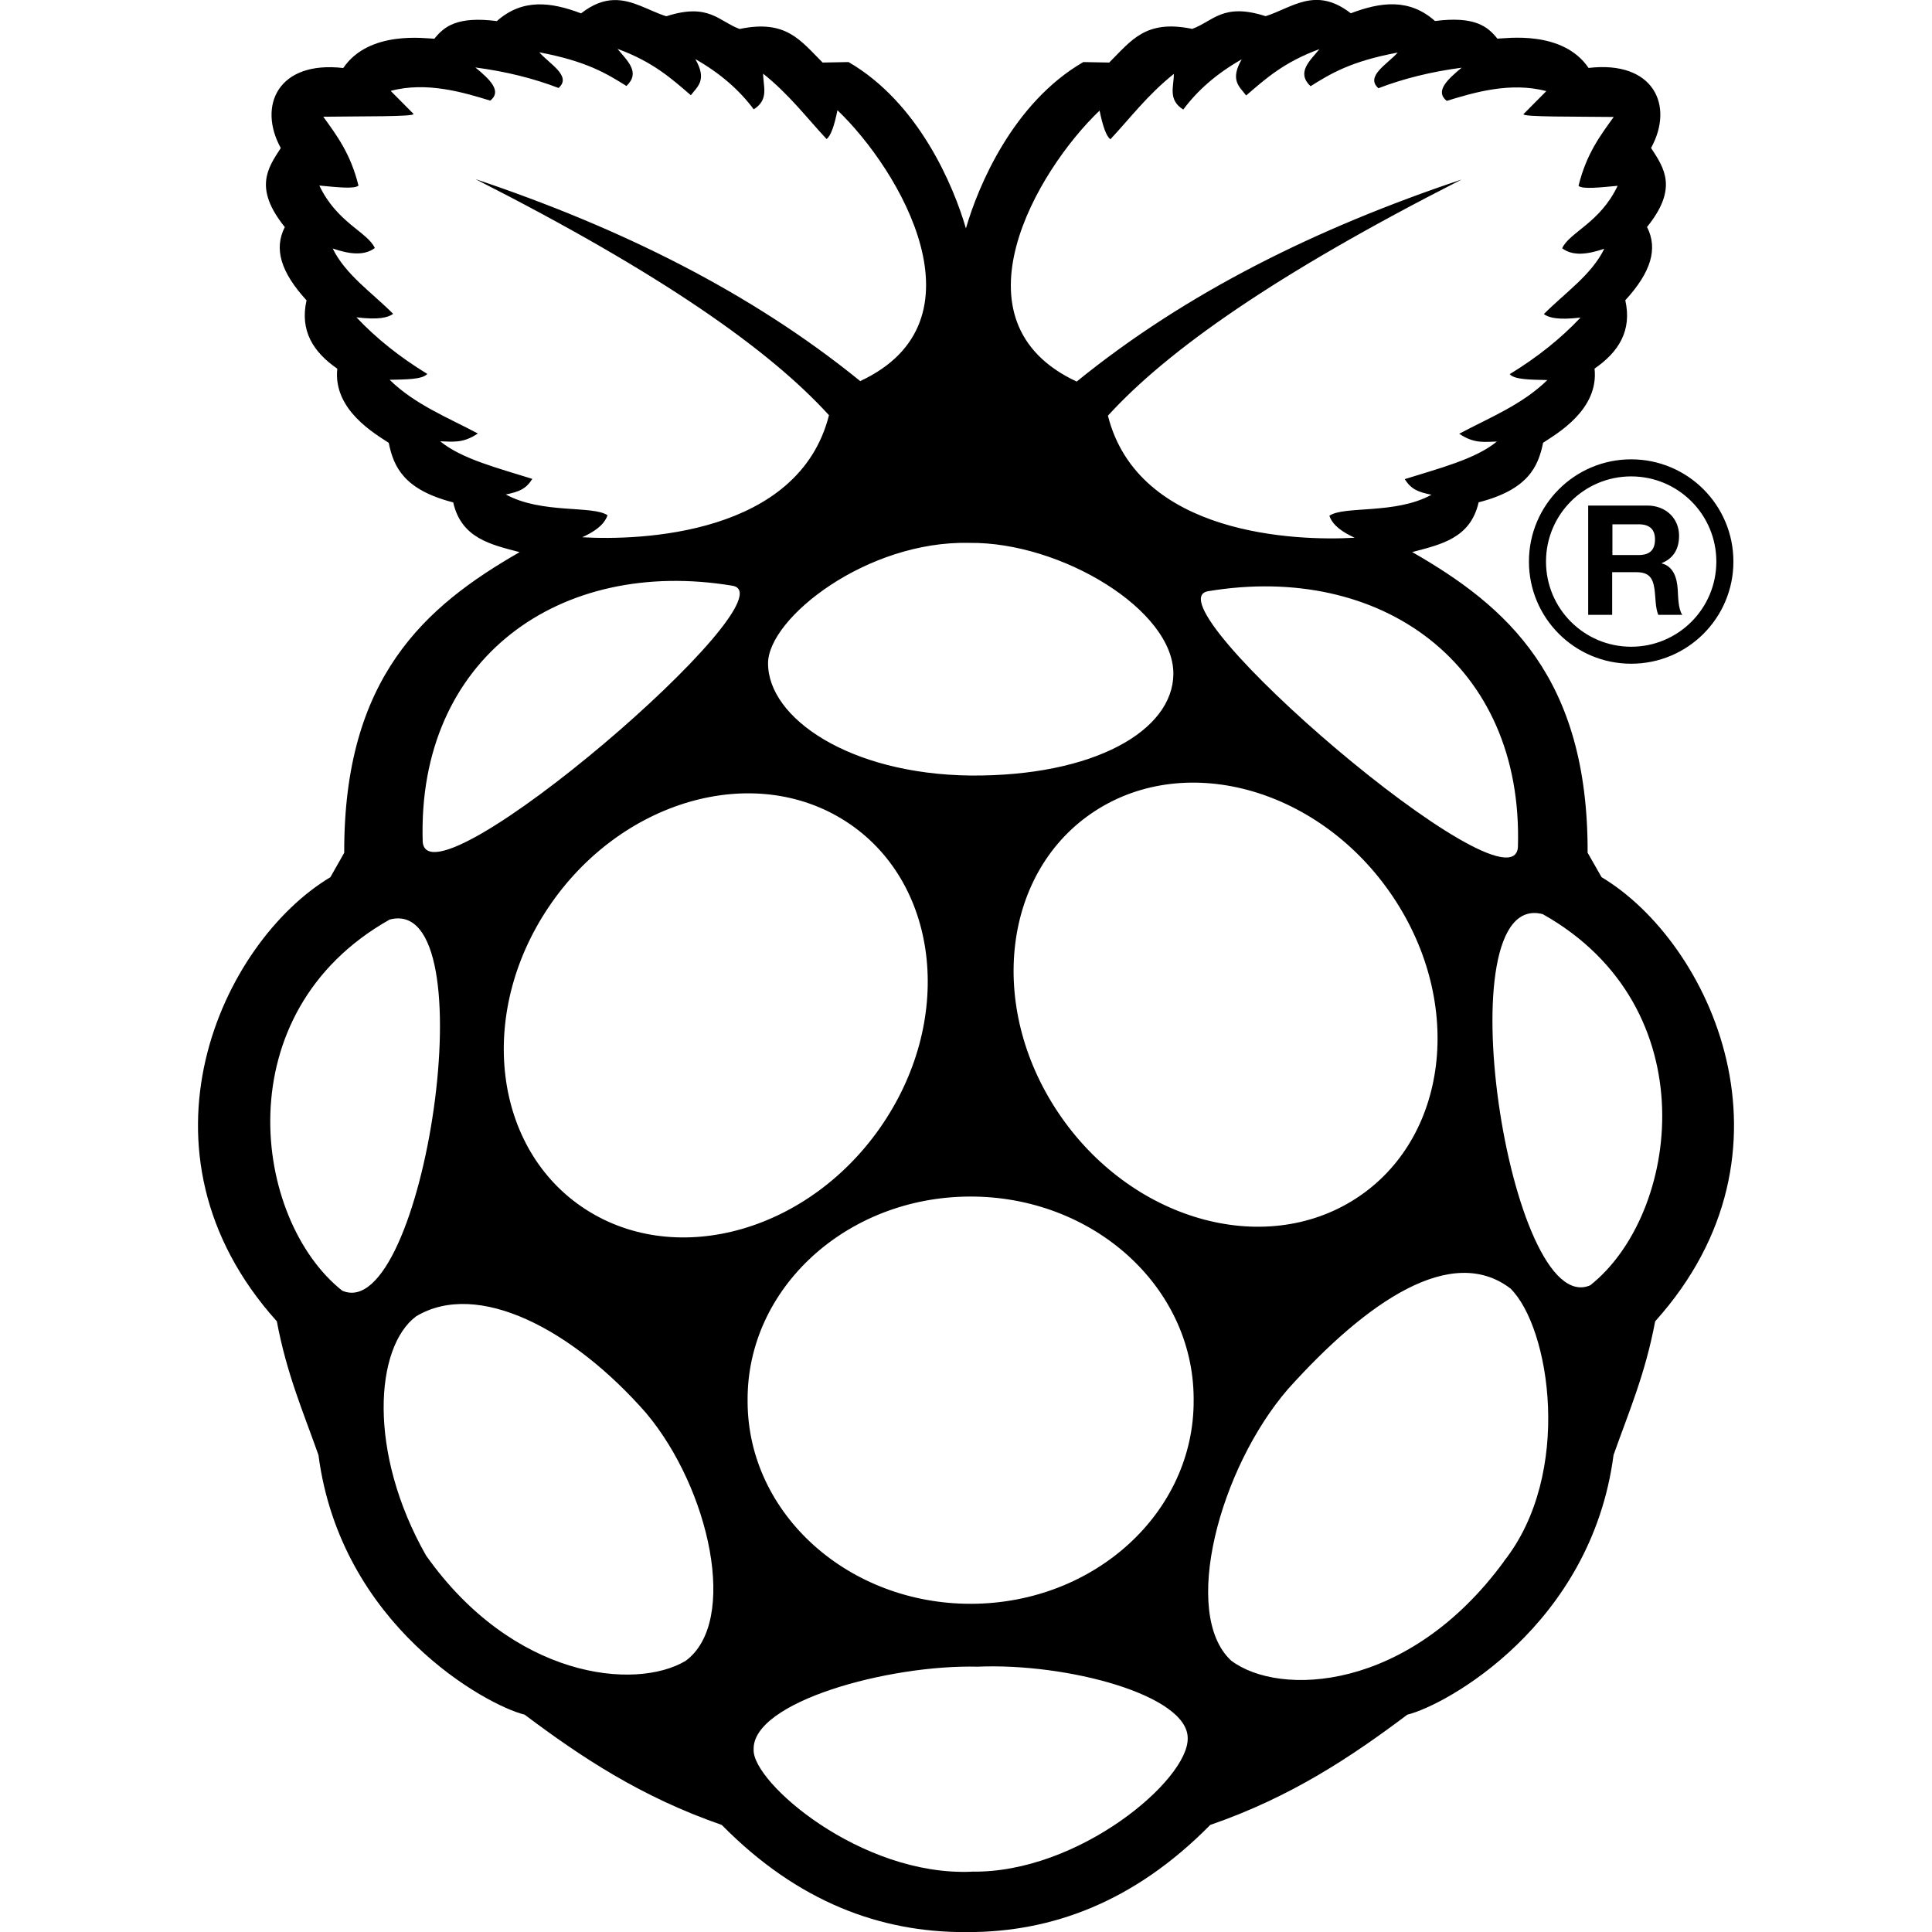
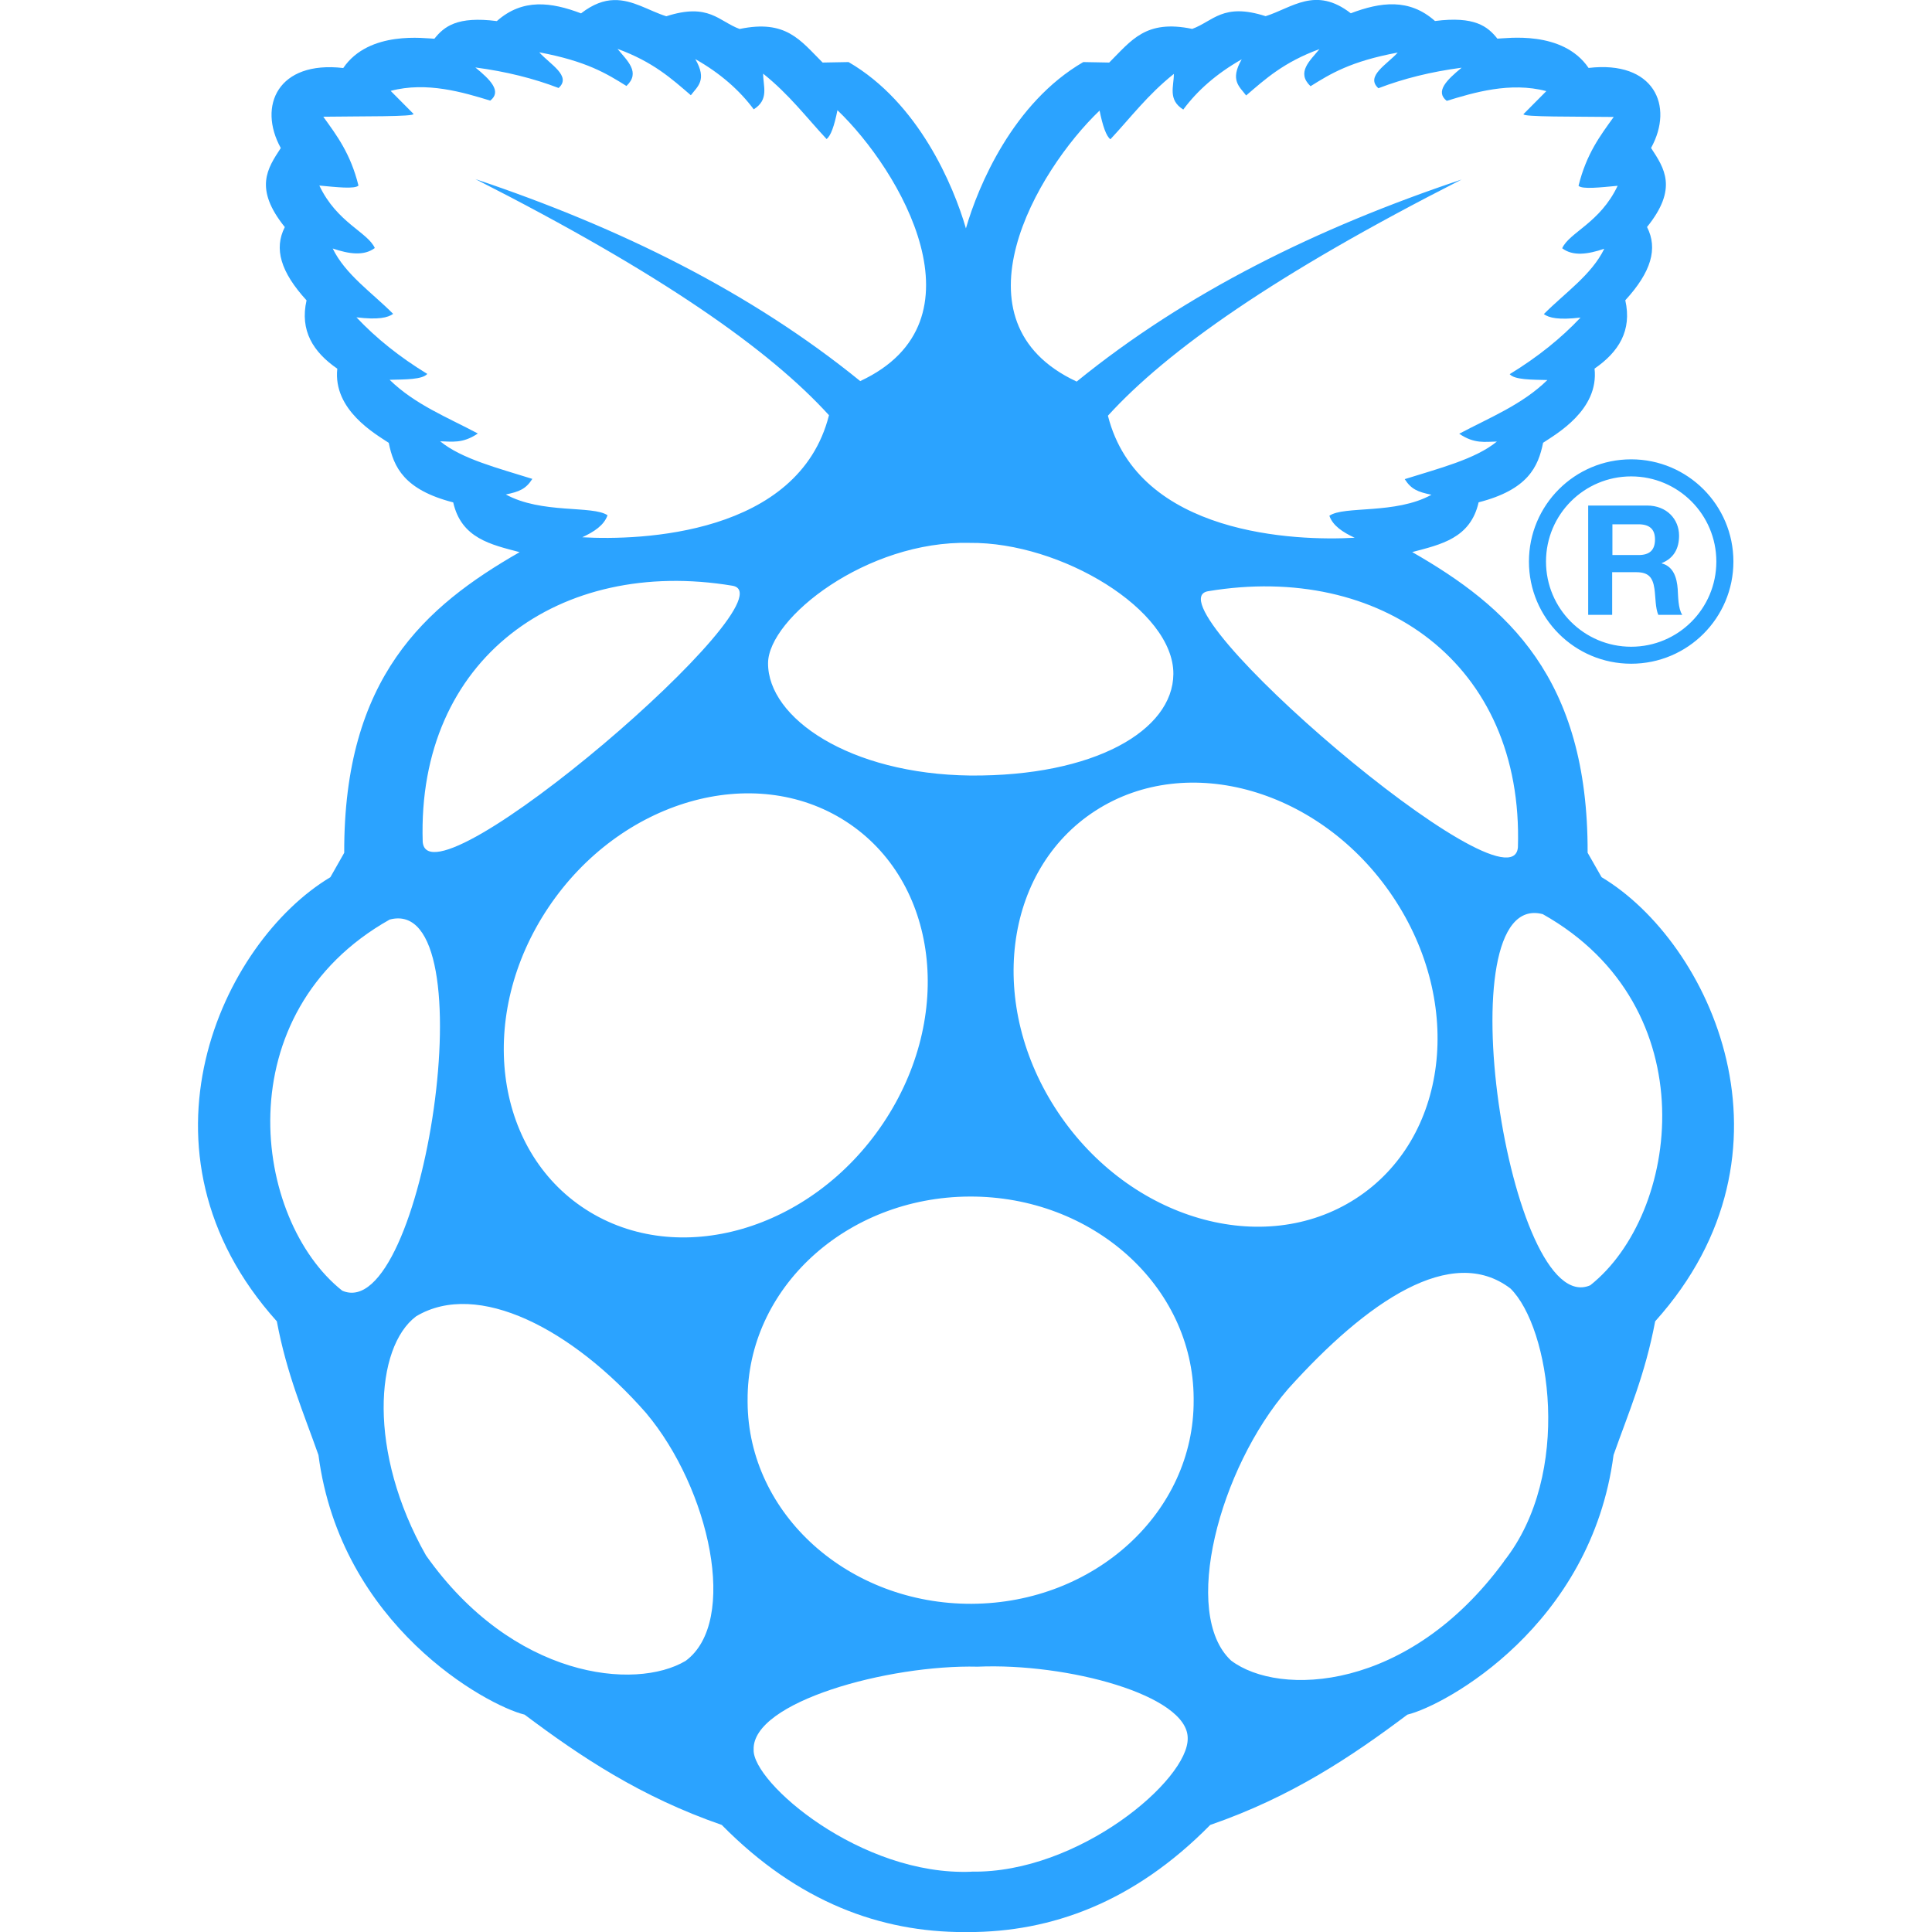
<svg xmlns="http://www.w3.org/2000/svg" role="img" viewBox="0 0 24 24">
-   <path d="m19.895 10.896-.173-.303c.007-2.175-1.002-3.061-2.179-3.735.356-.094.724-.171.825-.618.612-.157.74-.44.801-.74.16-.107.696-.406.639-.921.3-.207.467-.472.382-.849.322-.351.407-.642.27-.91.387-.48.215-.73.05-.982.29-.525.034-1.089-.776-.994-.322-.473-1.024-.366-1.133-.364-.121-.152-.282-.282-.775-.219-.32-.285-.677-.236-1.046-.096-.438-.34-.728-.068-1.058.036-.53-.171-.651.063-.912.158-.578-.12-.754.142-1.031.418l-.322-.006c-.872.506-1.305 1.537-1.458 2.066-.154-.53-.586-1.56-1.458-2.066l-.322.006C9.942.501 9.766.239 9.188.36 8.928.265 8.807.031 8.277.202c-.217-.068-.417-.208-.652-.201l0.0 0C7.502.004 7.369.049 7.218.166c-.369-.14-.726-.189-1.046.096-.494-.063-.654.067-.776.219C5.289.479 4.586.372 4.264.845c-.81-.094-1.065.469-.776.994-.165.252-.337.501.05.982-.137.268-.052.558.27.91-.085.376.082.642.382.849-.056.515.479.814.639.921.061.3.189.583.801.74.101.447.469.524.825.618-1.177.674-2.186 1.56-2.179 3.735l-.172.303c-1.349.808-2.563 3.406-.665 5.517.124.661.332 1.135.517 1.661.277 2.117 2.084 3.108 2.561 3.225.698.524 1.442 1.021 2.449 1.37.949.964 1.977 1.331 3.011 1.331.015 0 .031 0.0.046 0 1.034.001 2.062-.367 3.011-1.331 1.007-.348 1.751-.846 2.449-1.37.477-.117 2.284-1.109 2.561-3.225.185-.525.393-1 .517-1.661 1.898-2.111.684-4.709-.665-5.517zm-1.039-.371c-.07.876-4.635-3.05-3.847-3.181 2.139-.356 3.919.896 3.847 3.181zm-2.015 4.365c-1.148.741-2.803.263-3.695-1.068-.893-1.331-.686-3.01.462-3.751 1.148-.741 2.803-.263 3.695 1.068.893 1.331.686 3.01-.462 3.751zM13.659 1.372c.04.197.084.321.135.358.254-.272.461-.551.788-.812.001.154-.078.321.117.443.175-.236.412-.446.726-.624-.151.261-.026.34.055.449.24-.206.468-.414.911-.576-.121.147-.29.291-.111.461.247-.154.496-.309 1.083-.418-.132.147-.406.295-.24.443.31-.119.654-.205 1.034-.255-.182.15-.334.296-.185.412.332-.102.79-.24 1.237-.121l-.283.285c-.031.038.662.03 1.12.036-.167.232-.338.456-.437.855.045.046.272.02.486 0-.219.462-.6.578-.689.776.134.102.32.075.523.006-.158.325-.489.548-.751.812.066.047.182.075.456.043-.242.257-.534.492-.88.703.061.071.272.068.468.073-.314.307-.717.466-1.095.667.189.129.323.099.468.097-.268.22-.723.334-1.145.467.08.125.161.159.332.194-.447.247-1.087.134-1.268.261.043.124.167.205.314.273-.72.042-2.688-.026-3.065-1.516.737-.809 2.081-1.759 4.394-2.934-1.799.602-3.423 1.405-4.782 2.51-1.598-.744-.496-2.62.283-3.365zm-1.613 5.372c1.133-.012 2.536.833 2.53 1.629-.005.703-.985 1.272-2.521 1.261-1.504-.018-2.517-.715-2.514-1.396.003-.56 1.228-1.526 2.505-1.494zm-5.765-.601c.172-.035.252-.069.332-.194-.422-.133-.877-.247-1.145-.467.144.002.279.032.468-.097-.378-.201-.782-.36-1.096-.667.196-.005.406-.002.468-.073-.346-.211-.638-.446-.88-.703.274.033.389.004.456-.043-.262-.264-.593-.487-.751-.812.203.069.389.095.523-.006-.089-.198-.47-.314-.689-.776.214.02.441.046.486 0-.099-.399-.27-.623-.437-.855.458-.007 1.152.002 1.12-.036l-.283-.285c.447-.119.905.019 1.237.121.149-.116-.003-.263-.185-.412.38.05.724.136 1.034.255.166-.148-.108-.295-.24-.443.587.11.836.264 1.083.418.179-.169.01-.313-.111-.461.443.162.671.37.911.576.081-.108.207-.188.055-.449.314.178.551.389.726.624.195-.122.116-.289.117-.443.327.262.534.54.788.812.051-.037.096-.161.135-.358.779.745 1.881 2.621.283 3.365-1.359-1.104-2.982-1.906-4.78-2.509 2.312 1.174 3.656 2.124 4.392 2.933-.377 1.49-2.345 1.558-3.065 1.516.147-.068.27-.148.314-.273-.181-.126-.821-.013-1.268-.261zm2.817 1.133c.788.13-3.777 4.057-3.847 3.181-.072-2.285 1.708-3.537 3.847-3.181zm-4.847 8.757c-1.109-.879-1.467-3.453.59-4.61 1.239-.327.418 5.051-.59 4.61zm4.266 4.599c-.626.372-2.145.219-3.225-1.31-.728-1.282-.634-2.587-.123-2.97.765-.459 1.946.161 2.856 1.2.792.941 1.154 2.593.492 3.08zm-1.242-5.609c-1.148-.741-1.355-2.42-.462-3.751.893-1.331 2.547-1.809 3.695-1.068 1.148.741 1.355 2.42.462 3.751-.893 1.331-2.547 1.809-3.695 1.068zm4.795 8.228c-1.376.058-2.726-1.111-2.708-1.516-.021-.594 1.676-1.058 2.782-1.031 1.113-.048 2.607.353 2.61.885.018.517-1.355 1.684-2.684 1.661zm2.758-5.858c.008 1.39-1.226 2.522-2.756 2.53-1.53.007-2.777-1.113-2.785-2.503v-.026c-.008-1.39 1.226-2.523 2.756-2.53 1.53-.007 2.777 1.113 2.785 2.503a.779.779 0 0 1 0.0.026zm3.855 2.003c-1.186 1.621-2.792 1.684-3.39 1.232-.625-.581-.148-2.385.709-3.375v-0c.981-1.091 2.03-1.804 2.761-1.247.492.483.78 2.301-.081 3.389zm1.072-3.43c-1.009.441-1.83-4.937-.59-4.61 2.057 1.157 1.699 3.731.59 4.61zm-.026-8.328h.298v-.53h.299c.15 0 .205.062.226.205.015.109.011.239.048.325h.298c-.053-.076-.051-.236-.057-.321-.01-.137-.051-.28-.198-.318v-.004c.15-.061.215-.181.215-.341 0-.205-.154-.374-.397-.374h-.732v1.357zm.298-1.125h.327c.133 0 .205.057.205.188 0 .137-.072.194-.205.194H20.03v-.382zm-1.034.463c0 .701.568 1.269 1.27 1.269s1.27-.568 1.27-1.269c0-.701-.568-1.27-1.27-1.27-.701 0-1.27.568-1.27 1.27zm2.328 0c0 .585-.474 1.058-1.058 1.058s-1.058-.473-1.058-1.058c0-.585.474-1.058 1.058-1.058s1.058.473 1.058 1.058z" />
+   <path fill="#2ba3ff" d="m19.895 10.896-.173-.303c.007-2.175-1.002-3.061-2.179-3.735.356-.094.724-.171.825-.618.612-.157.74-.44.801-.74.16-.107.696-.406.639-.921.3-.207.467-.472.382-.849.322-.351.407-.642.27-.91.387-.48.215-.73.05-.982.29-.525.034-1.089-.776-.994-.322-.473-1.024-.366-1.133-.364-.121-.152-.282-.282-.775-.219-.32-.285-.677-.236-1.046-.096-.438-.34-.728-.068-1.058.036-.53-.171-.651.063-.912.158-.578-.12-.754.142-1.031.418l-.322-.006c-.872.506-1.305 1.537-1.458 2.066-.154-.53-.586-1.56-1.458-2.066l-.322.006C9.942.501 9.766.239 9.188.36 8.928.265 8.807.031 8.277.202c-.217-.068-.417-.208-.652-.201l0.0 0C7.502.004 7.369.049 7.218.166c-.369-.14-.726-.189-1.046.096-.494-.063-.654.067-.776.219C5.289.479 4.586.372 4.264.845c-.81-.094-1.065.469-.776.994-.165.252-.337.501.05.982-.137.268-.052.558.27.91-.085.376.082.642.382.849-.056.515.479.814.639.921.061.3.189.583.801.74.101.447.469.524.825.618-1.177.674-2.186 1.56-2.179 3.735l-.172.303c-1.349.808-2.563 3.406-.665 5.517.124.661.332 1.135.517 1.661.277 2.117 2.084 3.108 2.561 3.225.698.524 1.442 1.021 2.449 1.37.949.964 1.977 1.331 3.011 1.331.015 0 .031 0.0.046 0 1.034.001 2.062-.367 3.011-1.331 1.007-.348 1.751-.846 2.449-1.37.477-.117 2.284-1.109 2.561-3.225.185-.525.393-1 .517-1.661 1.898-2.111.684-4.709-.665-5.517zm-1.039-.371c-.07.876-4.635-3.05-3.847-3.181 2.139-.356 3.919.896 3.847 3.181zm-2.015 4.365c-1.148.741-2.803.263-3.695-1.068-.893-1.331-.686-3.01.462-3.751 1.148-.741 2.803-.263 3.695 1.068.893 1.331.686 3.01-.462 3.751zM13.659 1.372c.04.197.084.321.135.358.254-.272.461-.551.788-.812.001.154-.078.321.117.443.175-.236.412-.446.726-.624-.151.261-.026.34.055.449.24-.206.468-.414.911-.576-.121.147-.29.291-.111.461.247-.154.496-.309 1.083-.418-.132.147-.406.295-.24.443.31-.119.654-.205 1.034-.255-.182.15-.334.296-.185.412.332-.102.79-.24 1.237-.121l-.283.285c-.031.038.662.03 1.12.036-.167.232-.338.456-.437.855.045.046.272.02.486 0-.219.462-.6.578-.689.776.134.102.32.075.523.006-.158.325-.489.548-.751.812.066.047.182.075.456.043-.242.257-.534.492-.88.703.061.071.272.068.468.073-.314.307-.717.466-1.095.667.189.129.323.099.468.097-.268.22-.723.334-1.145.467.08.125.161.159.332.194-.447.247-1.087.134-1.268.261.043.124.167.205.314.273-.72.042-2.688-.026-3.065-1.516.737-.809 2.081-1.759 4.394-2.934-1.799.602-3.423 1.405-4.782 2.51-1.598-.744-.496-2.62.283-3.365zm-1.613 5.372c1.133-.012 2.536.833 2.53 1.629-.005.703-.985 1.272-2.521 1.261-1.504-.018-2.517-.715-2.514-1.396.003-.56 1.228-1.526 2.505-1.494zm-5.765-.601c.172-.035.252-.069.332-.194-.422-.133-.877-.247-1.145-.467.144.002.279.032.468-.097-.378-.201-.782-.36-1.096-.667.196-.005.406-.002.468-.073-.346-.211-.638-.446-.88-.703.274.033.389.004.456-.043-.262-.264-.593-.487-.751-.812.203.069.389.095.523-.006-.089-.198-.47-.314-.689-.776.214.02.441.046.486 0-.099-.399-.27-.623-.437-.855.458-.007 1.152.002 1.12-.036l-.283-.285c.447-.119.905.019 1.237.121.149-.116-.003-.263-.185-.412.38.05.724.136 1.034.255.166-.148-.108-.295-.24-.443.587.11.836.264 1.083.418.179-.169.01-.313-.111-.461.443.162.671.37.911.576.081-.108.207-.188.055-.449.314.178.551.389.726.624.195-.122.116-.289.117-.443.327.262.534.54.788.812.051-.037.096-.161.135-.358.779.745 1.881 2.621.283 3.365-1.359-1.104-2.982-1.906-4.78-2.509 2.312 1.174 3.656 2.124 4.392 2.933-.377 1.49-2.345 1.558-3.065 1.516.147-.068.27-.148.314-.273-.181-.126-.821-.013-1.268-.261zm2.817 1.133c.788.13-3.777 4.057-3.847 3.181-.072-2.285 1.708-3.537 3.847-3.181zm-4.847 8.757c-1.109-.879-1.467-3.453.59-4.61 1.239-.327.418 5.051-.59 4.61zm4.266 4.599c-.626.372-2.145.219-3.225-1.31-.728-1.282-.634-2.587-.123-2.97.765-.459 1.946.161 2.856 1.2.792.941 1.154 2.593.492 3.08zm-1.242-5.609c-1.148-.741-1.355-2.42-.462-3.751.893-1.331 2.547-1.809 3.695-1.068 1.148.741 1.355 2.42.462 3.751-.893 1.331-2.547 1.809-3.695 1.068zm4.795 8.228c-1.376.058-2.726-1.111-2.708-1.516-.021-.594 1.676-1.058 2.782-1.031 1.113-.048 2.607.353 2.61.885.018.517-1.355 1.684-2.684 1.661zm2.758-5.858c.008 1.39-1.226 2.522-2.756 2.53-1.53.007-2.777-1.113-2.785-2.503v-.026c-.008-1.39 1.226-2.523 2.756-2.53 1.53-.007 2.777 1.113 2.785 2.503a.779.779 0 0 1 0.0.026zm3.855 2.003c-1.186 1.621-2.792 1.684-3.39 1.232-.625-.581-.148-2.385.709-3.375v-0c.981-1.091 2.03-1.804 2.761-1.247.492.483.78 2.301-.081 3.389zm1.072-3.43c-1.009.441-1.83-4.937-.59-4.61 2.057 1.157 1.699 3.731.59 4.61zm-.026-8.328h.298v-.53h.299c.15 0 .205.062.226.205.015.109.011.239.048.325h.298c-.053-.076-.051-.236-.057-.321-.01-.137-.051-.28-.198-.318v-.004c.15-.061.215-.181.215-.341 0-.205-.154-.374-.397-.374h-.732v1.357zm.298-1.125h.327c.133 0 .205.057.205.188 0 .137-.072.194-.205.194H20.03v-.382zm-1.034.463c0 .701.568 1.269 1.27 1.269s1.27-.568 1.27-1.269c0-.701-.568-1.27-1.27-1.27-.701 0-1.27.568-1.27 1.27zm2.328 0c0 .585-.474 1.058-1.058 1.058s-1.058-.473-1.058-1.058c0-.585.474-1.058 1.058-1.058s1.058.473 1.058 1.058z" />
</svg>
